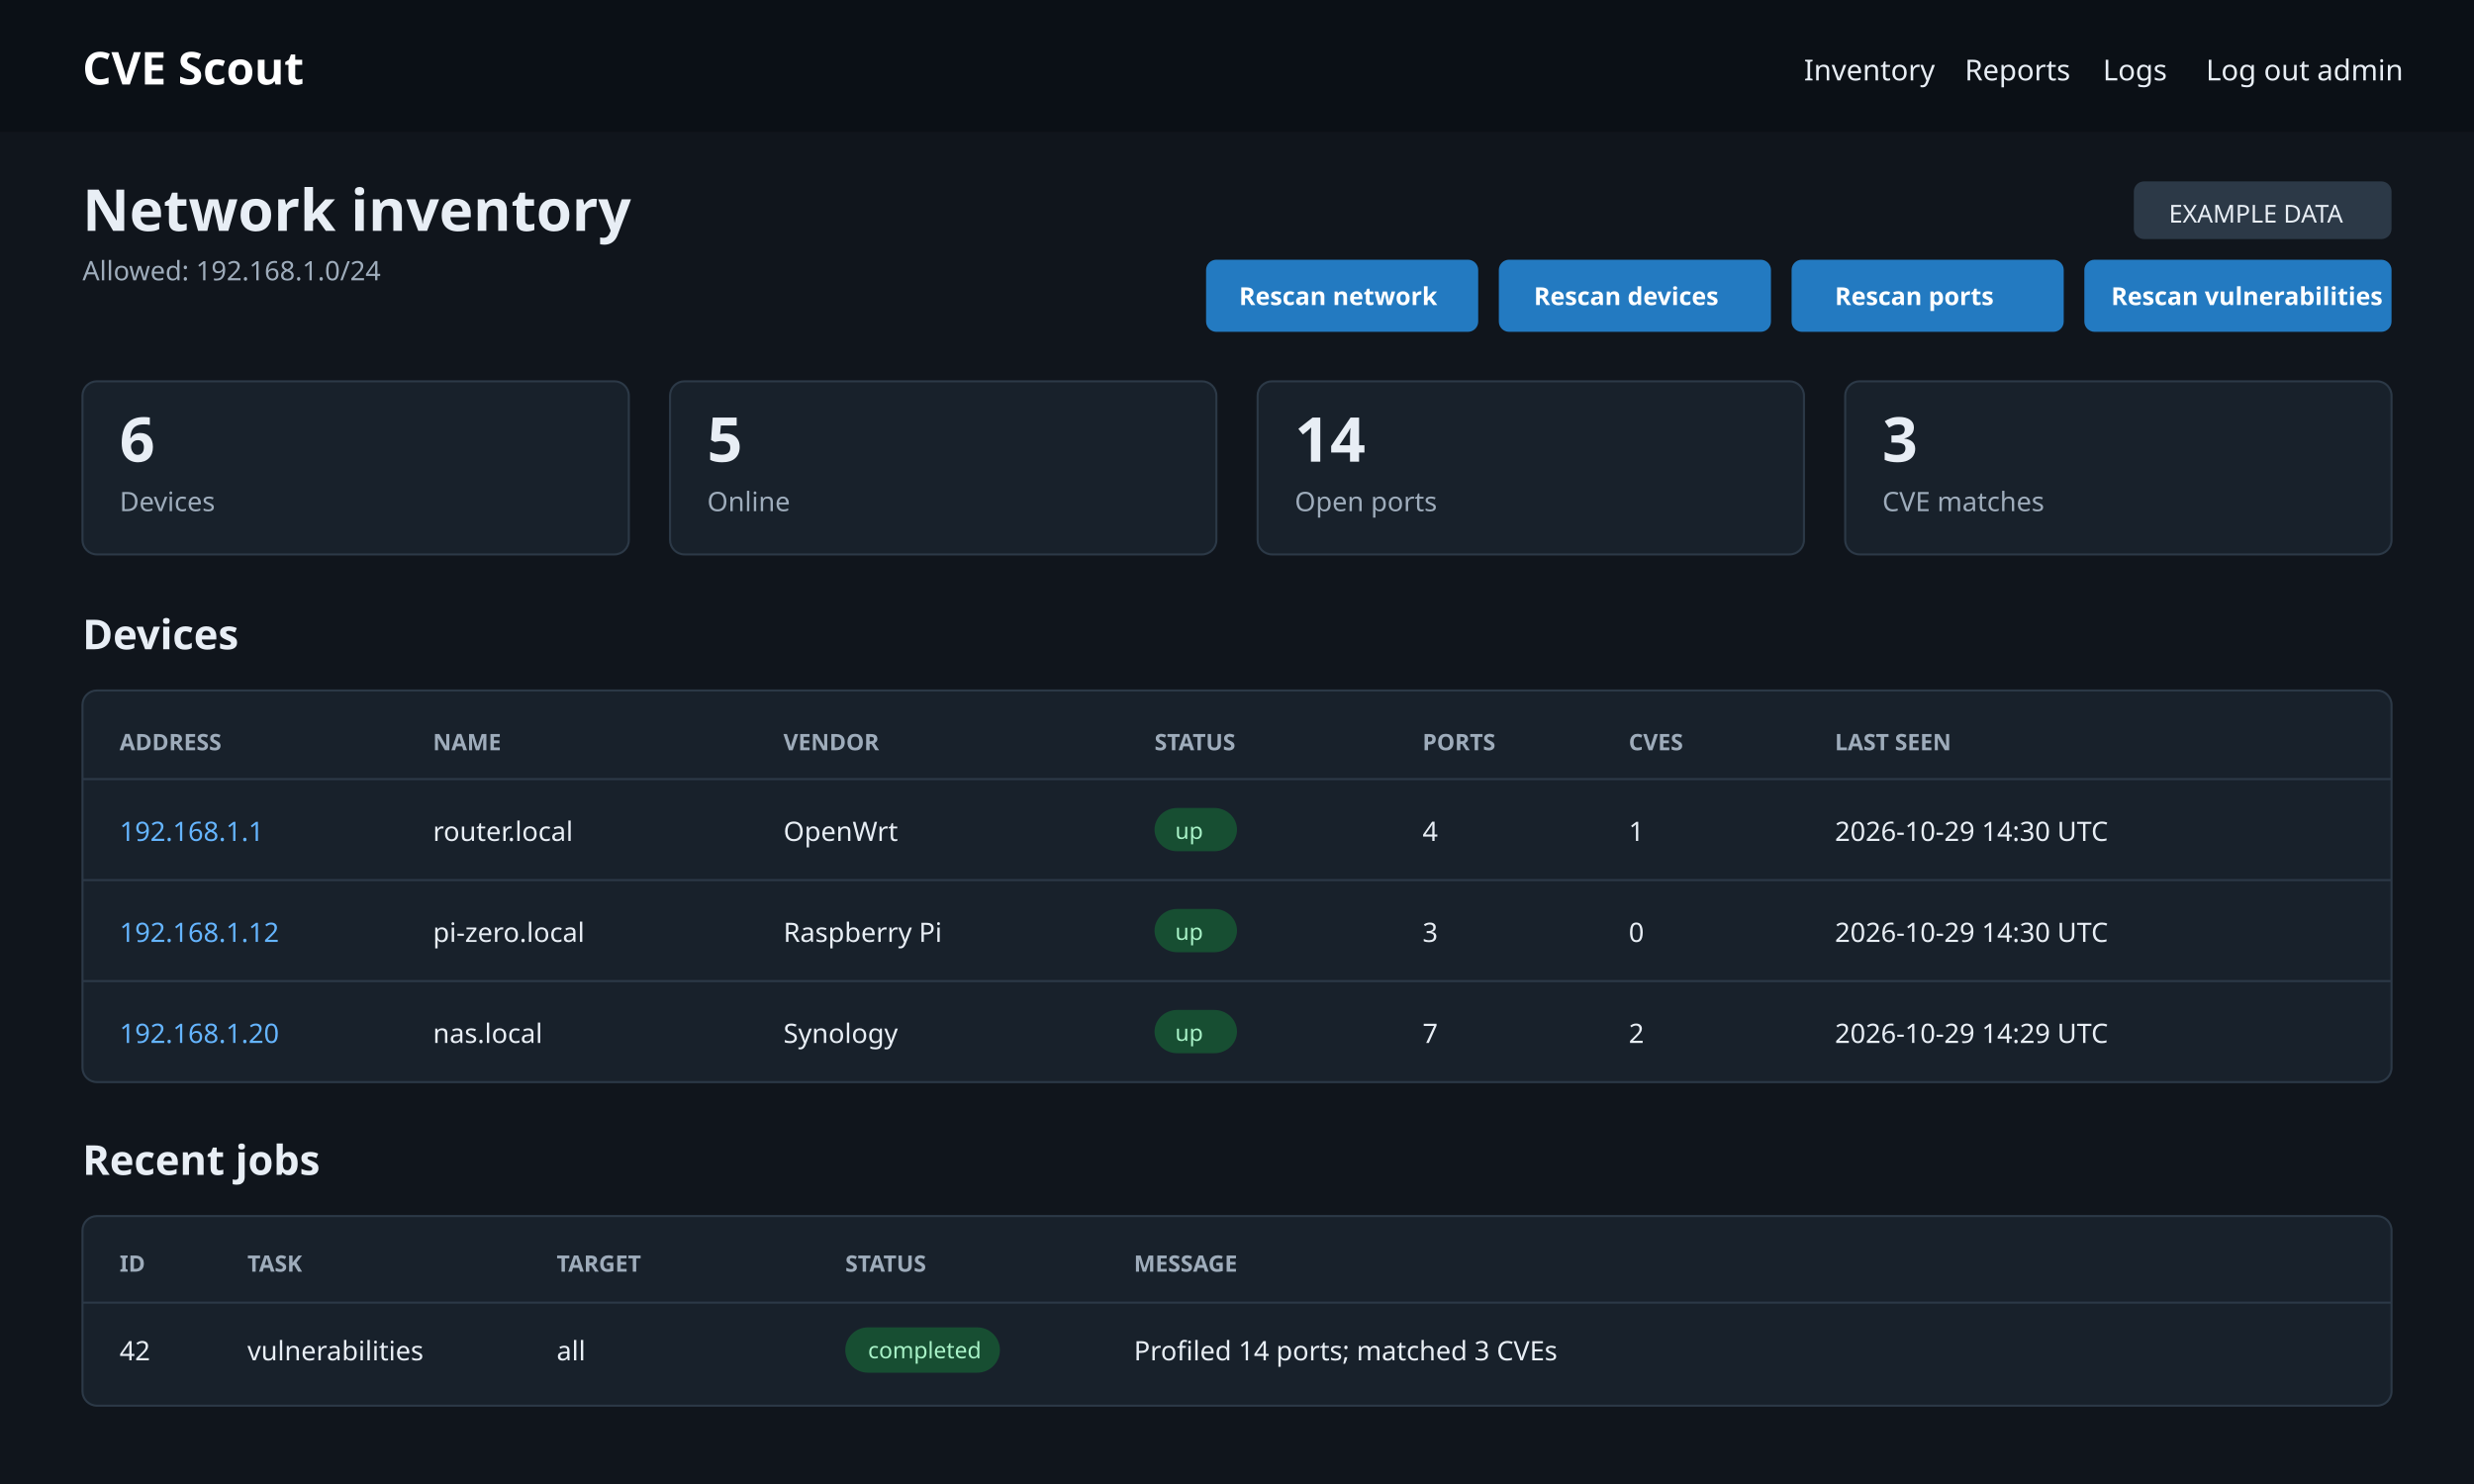
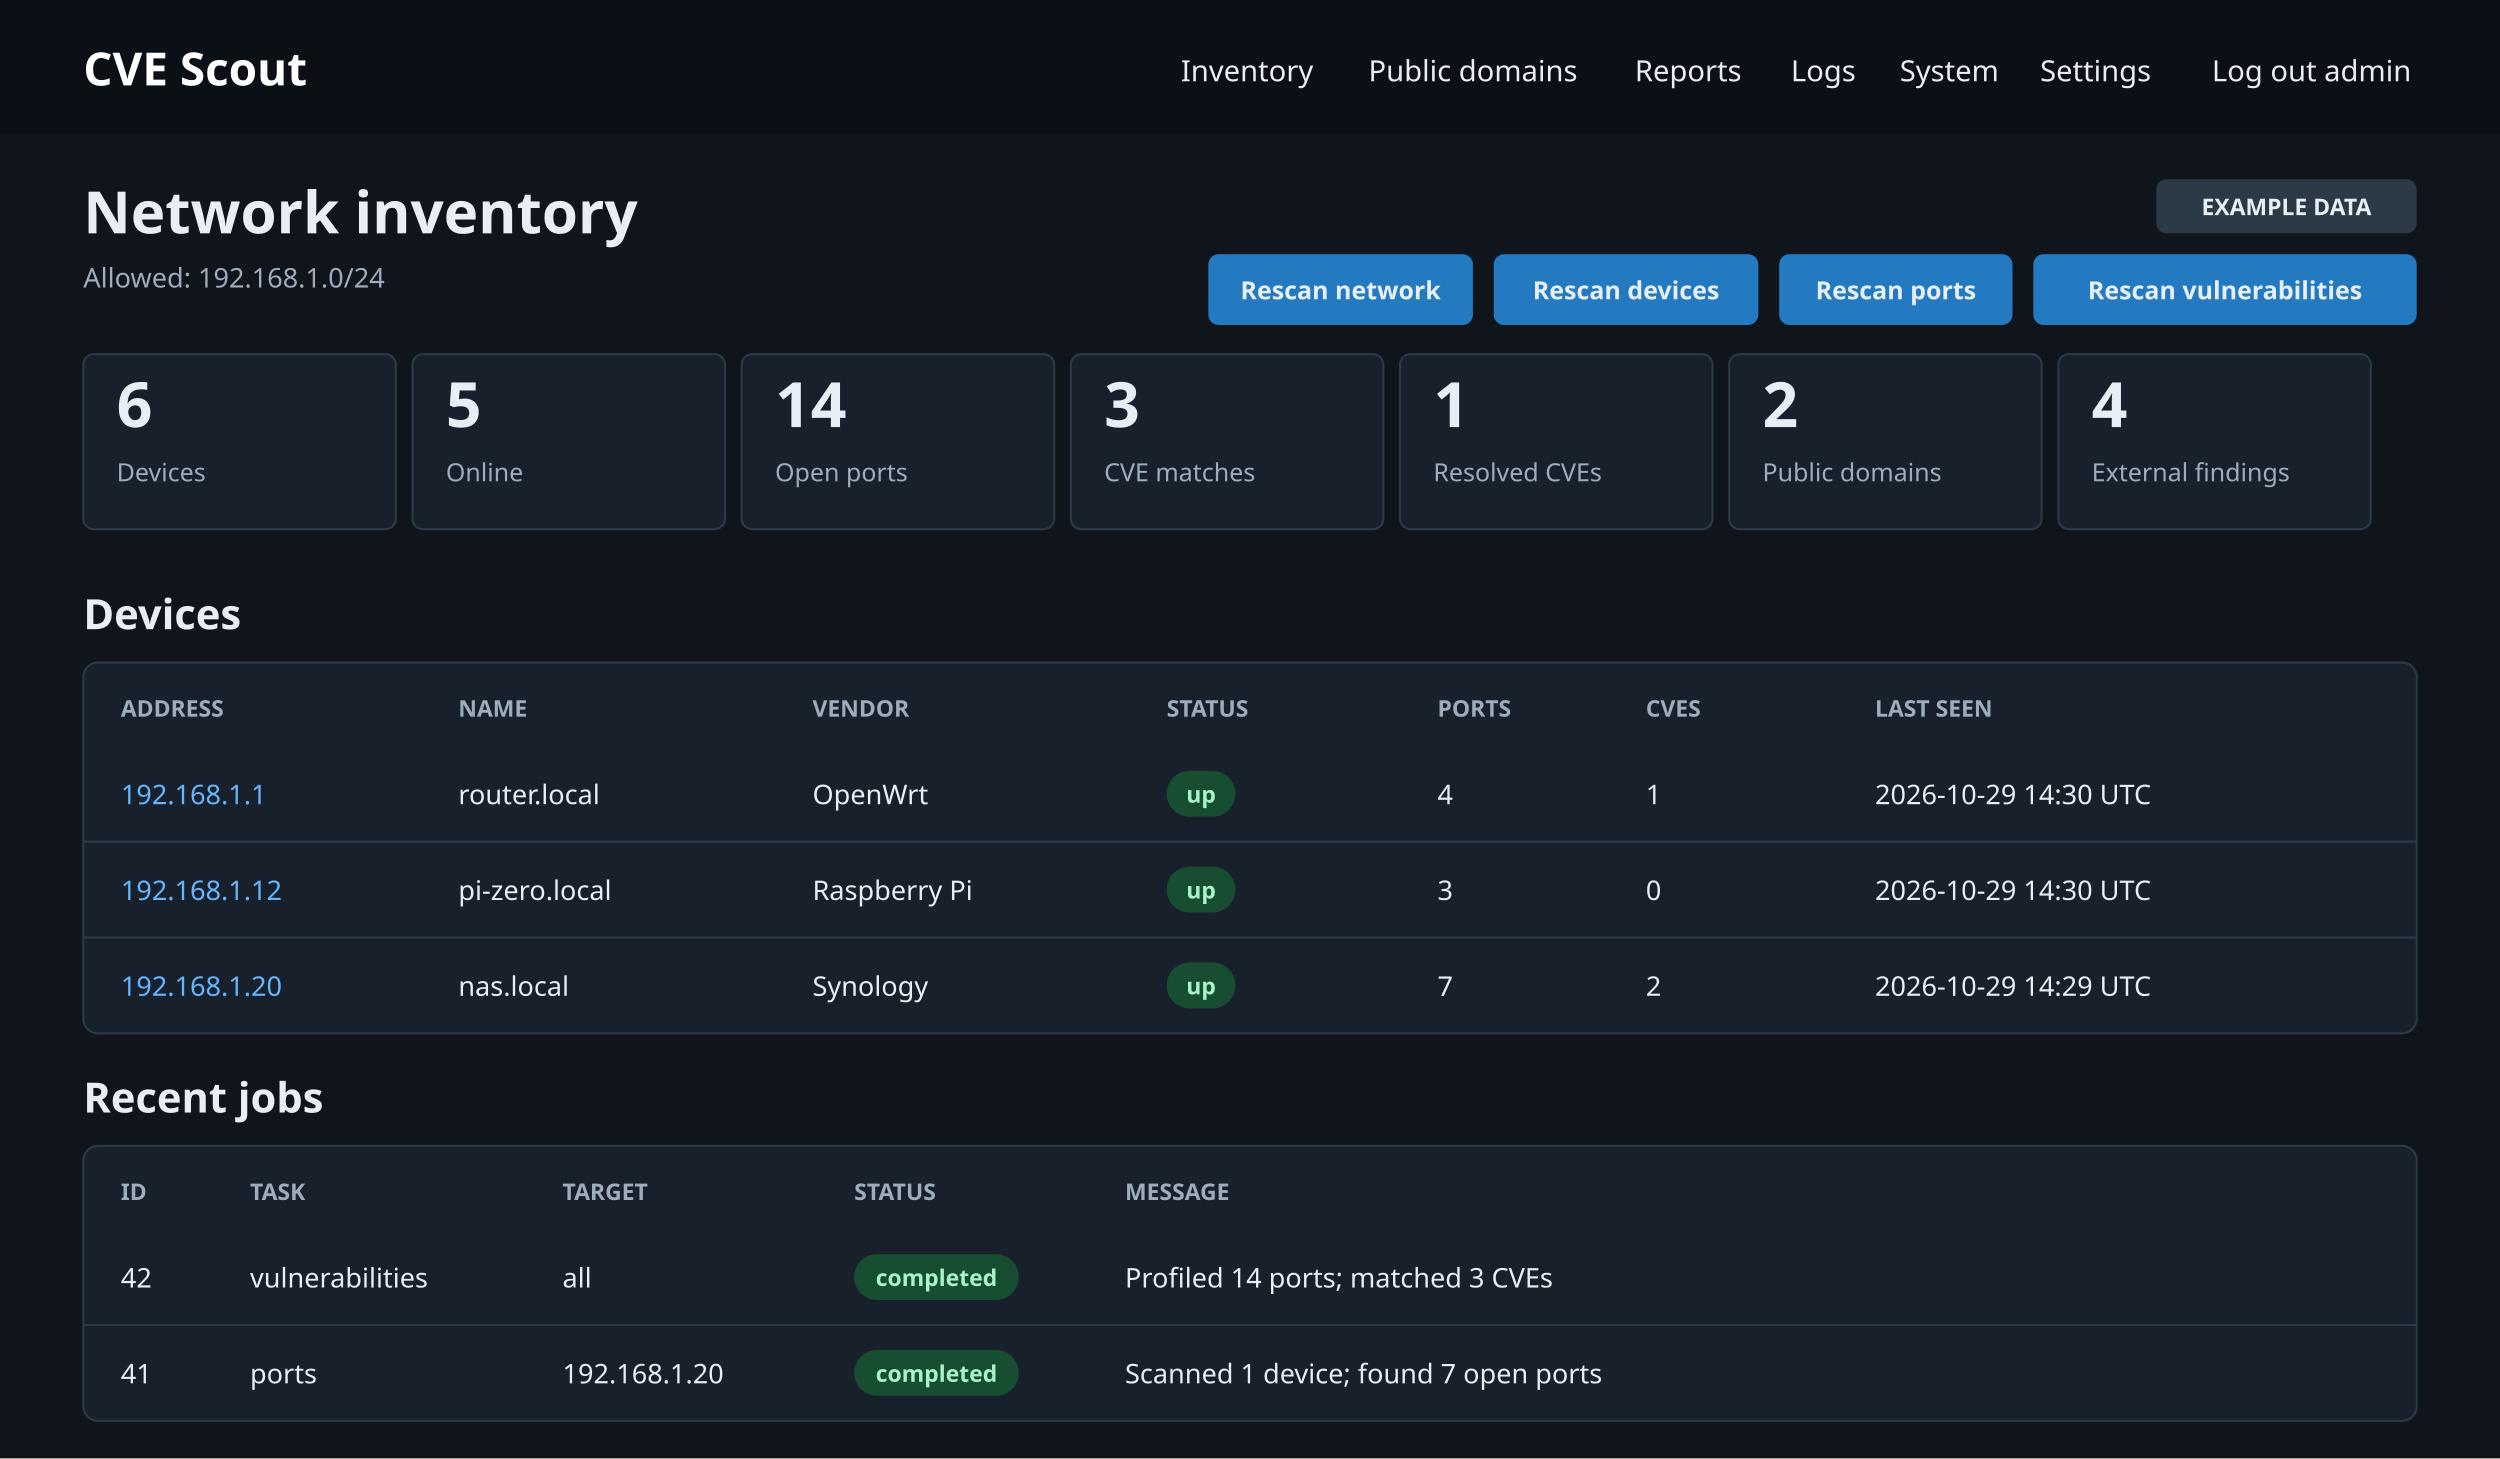
- <svg xmlns="http://www.w3.org/2000/svg" width="1200" height="720" viewBox="0 0 1200 720" role="img" aria-labelledby="title desc">
-   <rect width="1200" height="720" fill="#10151c" />
-   <rect width="1200" height="64" fill="#0b1016" />
-   <text x="40" y="41" fill="#ffffff" font-family="system-ui,sans-serif" font-size="22" font-weight="700">CVE Scout</text>
-   <g fill="#e8eef5" font-family="system-ui,sans-serif" font-size="14">
-     <text x="875" y="39">Inventory</text>
-     <text x="953" y="39">Reports</text>
-     <text x="1020" y="39">Logs</text>
-     <text x="1070" y="39">Log out admin</text>
-   </g>
+ <svg xmlns="http://www.w3.org/2000/svg" width="1200" height="700" viewBox="0 0 1200 700" role="img" aria-labelledby="title desc">
  <g font-family="system-ui,sans-serif">
+     <rect width="1200" height="700" fill="#10151c" />
+     <rect width="1200" height="64" fill="#0b1016" />
+     <text x="40" y="41" fill="#ffffff" font-size="22" font-weight="700">CVE Scout</text>
+     <text x="1061.72" y="39" fill="#e8eef5" font-size="14">Log out admin</text>
+     <text x="979.24" y="39" fill="#e8eef5" font-size="14">Settings</text>
+     <text x="911.88" y="39" fill="#e8eef5" font-size="14">System</text>
+     <text x="859.64" y="39" fill="#e8eef5" font-size="14">Logs</text>
+     <text x="784.72" y="39" fill="#e8eef5" font-size="14">Reports</text>
+     <text x="656.88" y="39" fill="#e8eef5" font-size="14">Public domains</text>
+     <text x="566.84" y="39" fill="#e8eef5" font-size="14">Inventory</text>
    <text x="40" y="112" fill="#e8eef5" font-size="28" font-weight="700">Network inventory</text>
-     <text x="40" y="136" fill="#9eacbb" font-size="13">Allowed: 192.168.1.0/24</text>
-     <rect x="1035" y="88" width="125" height="28" rx="5" fill="#2c3947" />
-     <text x="1052" y="108" fill="#e8eef5" font-size="12">EXAMPLE DATA</text>
-   </g>
-   <g font-family="system-ui,sans-serif" font-size="12" font-weight="700" fill="#fff">
-     <rect x="585" y="126" width="132" height="35" rx="5" fill="#237ac1" />
-     <text x="601" y="148">Rescan network</text>
-     <rect x="727" y="126" width="132" height="35" rx="5" fill="#237ac1" />
-     <text x="744" y="148">Rescan devices</text>
-     <rect x="869" y="126" width="132" height="35" rx="5" fill="#237ac1" />
-     <text x="890" y="148">Rescan ports</text>
-     <rect x="1011" y="126" width="149" height="35" rx="5" fill="#237ac1" />
-     <text x="1024" y="148">Rescan vulnerabilities</text>
-   </g>
-   <g font-family="system-ui,sans-serif">
-     <g transform="translate(40 185)">
-       <rect width="265" height="84" rx="7" fill="#18212b" stroke="#2c3947" />
-       <text x="18" y="39" fill="#e8eef5" font-size="30" font-weight="700">6</text>
-       <text x="18" y="63" fill="#9eacbb" font-size="13">Devices</text>
-     </g>
-     <g transform="translate(325 185)">
-       <rect width="265" height="84" rx="7" fill="#18212b" stroke="#2c3947" />
-       <text x="18" y="39" fill="#e8eef5" font-size="30" font-weight="700">5</text>
-       <text x="18" y="63" fill="#9eacbb" font-size="13">Online</text>
-     </g>
-     <g transform="translate(610 185)">
-       <rect width="265" height="84" rx="7" fill="#18212b" stroke="#2c3947" />
-       <text x="18" y="39" fill="#e8eef5" font-size="30" font-weight="700">14</text>
-       <text x="18" y="63" fill="#9eacbb" font-size="13">Open ports</text>
-     </g>
-     <g transform="translate(895 185)">
-       <rect width="265" height="84" rx="7" fill="#18212b" stroke="#2c3947" />
-       <text x="18" y="39" fill="#e8eef5" font-size="30" font-weight="700">3</text>
-       <text x="18" y="63" fill="#9eacbb" font-size="13">CVE matches</text>
-     </g>
-   </g>
-   <text x="40" y="315" fill="#e8eef5" font-family="system-ui,sans-serif" font-size="20" font-weight="700">Devices</text>
-   <g transform="translate(40 335)" font-family="system-ui,sans-serif">
-     <rect width="1120" height="190" rx="7" fill="#18212b" stroke="#2c3947" />
-     <g fill="#9eacbb" font-size="11" font-weight="700">
-       <text x="18" y="29">ADDRESS</text>
-       <text x="170" y="29">NAME</text>
-       <text x="340" y="29">VENDOR</text>
-       <text x="520" y="29">STATUS</text>
-       <text x="650" y="29">PORTS</text>
-       <text x="750" y="29">CVES</text>
-       <text x="850" y="29">LAST SEEN</text>
-     </g>
-     <path d="M0 43H1120M0 92H1120M0 141H1120" stroke="#2c3947" />
-     <g font-size="13" fill="#e8eef5">
-       <text x="18" y="73" fill="#65b5ff">192.168.1.1</text>
-       <text x="170" y="73">router.local</text>
-       <text x="340" y="73">OpenWrt</text>
-       <rect x="520" y="57" width="40" height="21" rx="11" fill="#174e32" />
-       <text x="530" y="72" fill="#a9f3c8" font-size="11">up</text>
-       <text x="650" y="73">4</text>
-       <text x="750" y="73">1</text>
-       <text x="850" y="73">2026-10-29 14:30 UTC</text>
-       <text x="18" y="122" fill="#65b5ff">192.168.1.12</text>
-       <text x="170" y="122">pi-zero.local</text>
-       <text x="340" y="122">Raspberry Pi</text>
-       <rect x="520" y="106" width="40" height="21" rx="11" fill="#174e32" />
-       <text x="530" y="121" fill="#a9f3c8" font-size="11">up</text>
-       <text x="650" y="122">3</text>
-       <text x="750" y="122">0</text>
-       <text x="850" y="122">2026-10-29 14:30 UTC</text>
-       <text x="18" y="171" fill="#65b5ff">192.168.1.20</text>
-       <text x="170" y="171">nas.local</text>
-       <text x="340" y="171">Synology</text>
-       <rect x="520" y="155" width="40" height="21" rx="11" fill="#174e32" />
-       <text x="530" y="170" fill="#a9f3c8" font-size="11">up</text>
-       <text x="650" y="171">7</text>
-       <text x="750" y="171">2</text>
-       <text x="850" y="171">2026-10-29 14:29 UTC</text>
-     </g>
-   </g>
-   <text x="40" y="570" fill="#e8eef5" font-family="system-ui,sans-serif" font-size="20" font-weight="700">Recent jobs</text>
-   <g transform="translate(40 590)" font-family="system-ui,sans-serif">
-     <rect width="1120" height="92" rx="7" fill="#18212b" stroke="#2c3947" />
-     <g fill="#9eacbb" font-size="11" font-weight="700">
-       <text x="18" y="27">ID</text>
-       <text x="80" y="27">TASK</text>
-       <text x="230" y="27">TARGET</text>
-       <text x="370" y="27">STATUS</text>
-       <text x="510" y="27">MESSAGE</text>
-     </g>
-     <path d="M0 42H1120" stroke="#2c3947" />
-     <g fill="#e8eef5" font-size="13">
-       <text x="18" y="70">42</text>
-       <text x="80" y="70">vulnerabilities</text>
-       <text x="230" y="70">all</text>
-       <rect x="370" y="54" width="75" height="22" rx="11" fill="#174e32" />
-       <text x="381" y="69" fill="#a9f3c8" font-size="11">completed</text>
-       <text x="510" y="70">Profiled 14 ports; matched 3 CVEs</text>
-     </g>
+     <text x="40" y="138" fill="#9eacbb" font-size="13">Allowed: 192.168.1.0/24</text>
+     <rect x="580" y="122" width="127" height="34" rx="5" fill="#237ac1" />
+     <text x="643.5" y="139" fill="#e8eef5" font-size="12" font-weight="700" text-anchor="middle" dominant-baseline="central">Rescan network</text>
+     <rect x="717" y="122" width="127" height="34" rx="5" fill="#237ac1" />
+     <text x="780.5" y="139" fill="#e8eef5" font-size="12" font-weight="700" text-anchor="middle" dominant-baseline="central">Rescan devices</text>
+     <rect x="854" y="122" width="112" height="34" rx="5" fill="#237ac1" />
+     <text x="910" y="139" fill="#e8eef5" font-size="12" font-weight="700" text-anchor="middle" dominant-baseline="central">Rescan ports</text>
+     <rect x="976" y="122" width="184" height="34" rx="5" fill="#237ac1" />
+     <text x="1068" y="139" fill="#e8eef5" font-size="12" font-weight="700" text-anchor="middle" dominant-baseline="central">Rescan vulnerabilities</text>
+     <rect x="1035" y="86" width="125" height="26" rx="5" fill="#2c3947" />
+     <text x="1097.5" y="99" fill="#e8eef5" font-size="11" font-weight="700" text-anchor="middle" dominant-baseline="central">EXAMPLE DATA</text>
+     <rect x="40" y="170" width="150" height="84" rx="5" fill="#18212b" stroke="#2c3947" />
+     <text x="56" y="205" fill="#e8eef5" font-size="30" font-weight="700">6</text>
+     <text x="56" y="231" fill="#9eacbb" font-size="12">Devices</text>
+     <rect x="198" y="170" width="150" height="84" rx="5" fill="#18212b" stroke="#2c3947" />
+     <text x="214" y="205" fill="#e8eef5" font-size="30" font-weight="700">5</text>
+     <text x="214" y="231" fill="#9eacbb" font-size="12">Online</text>
+     <rect x="356" y="170" width="150" height="84" rx="5" fill="#18212b" stroke="#2c3947" />
+     <text x="372" y="205" fill="#e8eef5" font-size="30" font-weight="700">14</text>
+     <text x="372" y="231" fill="#9eacbb" font-size="12">Open ports</text>
+     <rect x="514" y="170" width="150" height="84" rx="5" fill="#18212b" stroke="#2c3947" />
+     <text x="530" y="205" fill="#e8eef5" font-size="30" font-weight="700">3</text>
+     <text x="530" y="231" fill="#9eacbb" font-size="12">CVE matches</text>
+     <rect x="672" y="170" width="150" height="84" rx="5" fill="#18212b" stroke="#2c3947" />
+     <text x="688" y="205" fill="#e8eef5" font-size="30" font-weight="700">1</text>
+     <text x="688" y="231" fill="#9eacbb" font-size="12">Resolved CVEs</text>
+     <rect x="830" y="170" width="150" height="84" rx="5" fill="#18212b" stroke="#2c3947" />
+     <text x="846" y="205" fill="#e8eef5" font-size="30" font-weight="700">2</text>
+     <text x="846" y="231" fill="#9eacbb" font-size="12">Public domains</text>
+     <rect x="988" y="170" width="150" height="84" rx="5" fill="#18212b" stroke="#2c3947" />
+     <text x="1004" y="205" fill="#e8eef5" font-size="30" font-weight="700">4</text>
+     <text x="1004" y="231" fill="#9eacbb" font-size="12">External findings</text>
+     <text x="40" y="302" fill="#e8eef5" font-size="20" font-weight="700">Devices</text>
+     <rect x="40" y="318" width="1120" height="178" rx="7" fill="#18212b" stroke="#2c3947" />
+     <text x="58" y="344" fill="#9eacbb" font-size="11" font-weight="700">ADDRESS</text>
+     <text x="220" y="344" fill="#9eacbb" font-size="11" font-weight="700">NAME</text>
+     <text x="390" y="344" fill="#9eacbb" font-size="11" font-weight="700">VENDOR</text>
+     <text x="560" y="344" fill="#9eacbb" font-size="11" font-weight="700">STATUS</text>
+     <text x="690" y="344" fill="#9eacbb" font-size="11" font-weight="700">PORTS</text>
+     <text x="790" y="344" fill="#9eacbb" font-size="11" font-weight="700">CVES</text>
+     <text x="900" y="344" fill="#9eacbb" font-size="11" font-weight="700">LAST SEEN</text>
+     <text x="58" y="386" fill="#65b5ff" font-size="13">192.168.1.1</text>
+     <text x="220" y="386" fill="#e8eef5" font-size="13">router.local</text>
+     <text x="390" y="386" fill="#e8eef5" font-size="13">OpenWrt</text>
+     <rect x="560" y="370" width="33" height="22" rx="11" fill="#174e32" />
+     <text x="576.5" y="381" fill="#a9f3c8" font-size="11" font-weight="700" text-anchor="middle" dominant-baseline="central">up</text>
+     <text x="690" y="386" fill="#e8eef5" font-size="13">4</text>
+     <text x="790" y="386" fill="#e8eef5" font-size="13">1</text>
+     <text x="900" y="386" fill="#e8eef5" font-size="13">2026-10-29 14:30 UTC</text>
+     <path d="M40 404H1160" stroke="#2c3947" />
+     <text x="58" y="432" fill="#65b5ff" font-size="13">192.168.1.12</text>
+     <text x="220" y="432" fill="#e8eef5" font-size="13">pi-zero.local</text>
+     <text x="390" y="432" fill="#e8eef5" font-size="13">Raspberry Pi</text>
+     <rect x="560" y="416" width="33" height="22" rx="11" fill="#174e32" />
+     <text x="576.5" y="427" fill="#a9f3c8" font-size="11" font-weight="700" text-anchor="middle" dominant-baseline="central">up</text>
+     <text x="690" y="432" fill="#e8eef5" font-size="13">3</text>
+     <text x="790" y="432" fill="#e8eef5" font-size="13">0</text>
+     <text x="900" y="432" fill="#e8eef5" font-size="13">2026-10-29 14:30 UTC</text>
+     <path d="M40 450H1160" stroke="#2c3947" />
+     <text x="58" y="478" fill="#65b5ff" font-size="13">192.168.1.20</text>
+     <text x="220" y="478" fill="#e8eef5" font-size="13">nas.local</text>
+     <text x="390" y="478" fill="#e8eef5" font-size="13">Synology</text>
+     <rect x="560" y="462" width="33" height="22" rx="11" fill="#174e32" />
+     <text x="576.5" y="473" fill="#a9f3c8" font-size="11" font-weight="700" text-anchor="middle" dominant-baseline="central">up</text>
+     <text x="690" y="478" fill="#e8eef5" font-size="13">7</text>
+     <text x="790" y="478" fill="#e8eef5" font-size="13">2</text>
+     <text x="900" y="478" fill="#e8eef5" font-size="13">2026-10-29 14:29 UTC</text>
+     <text x="40" y="534" fill="#e8eef5" font-size="20" font-weight="700">Recent jobs</text>
+     <rect x="40" y="550" width="1120" height="132" rx="7" fill="#18212b" stroke="#2c3947" />
+     <text x="58" y="576" fill="#9eacbb" font-size="11" font-weight="700">ID</text>
+     <text x="120" y="576" fill="#9eacbb" font-size="11" font-weight="700">TASK</text>
+     <text x="270" y="576" fill="#9eacbb" font-size="11" font-weight="700">TARGET</text>
+     <text x="410" y="576" fill="#9eacbb" font-size="11" font-weight="700">STATUS</text>
+     <text x="540" y="576" fill="#9eacbb" font-size="11" font-weight="700">MESSAGE</text>
+     <text x="58" y="618" fill="#e8eef5" font-size="13">42</text>
+     <text x="120" y="618" fill="#e8eef5" font-size="13">vulnerabilities</text>
+     <text x="270" y="618" fill="#e8eef5" font-size="13">all</text>
+     <rect x="410" y="602" width="79" height="22" rx="11" fill="#174e32" />
+     <text x="449.5" y="613" fill="#a9f3c8" font-size="11" font-weight="700" text-anchor="middle" dominant-baseline="central">completed</text>
+     <text x="540" y="618" fill="#e8eef5" font-size="13">Profiled 14 ports; matched 3 CVEs</text>
+     <path d="M40 636H1160" stroke="#2c3947" />
+     <text x="58" y="664" fill="#e8eef5" font-size="13">41</text>
+     <text x="120" y="664" fill="#e8eef5" font-size="13">ports</text>
+     <text x="270" y="664" fill="#e8eef5" font-size="13">192.168.1.20</text>
+     <rect x="410" y="648" width="79" height="22" rx="11" fill="#174e32" />
+     <text x="449.5" y="659" fill="#a9f3c8" font-size="11" font-weight="700" text-anchor="middle" dominant-baseline="central">completed</text>
+     <text x="540" y="664" fill="#e8eef5" font-size="13">Scanned 1 device; found 7 open ports</text>
  </g>
</svg>
